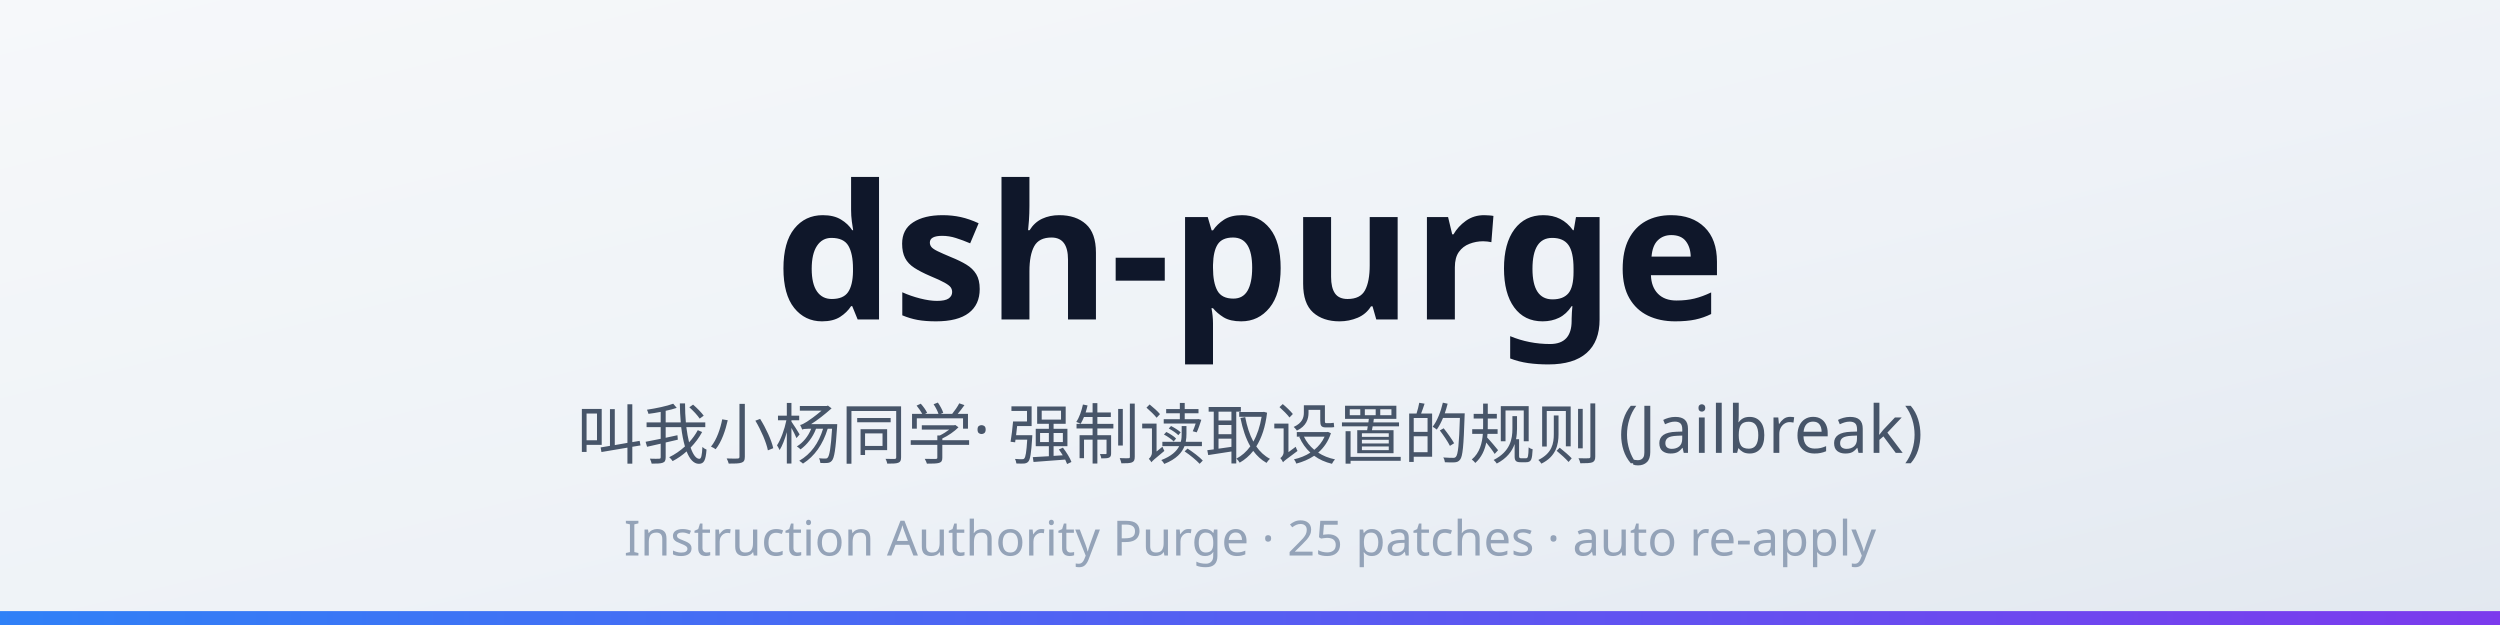
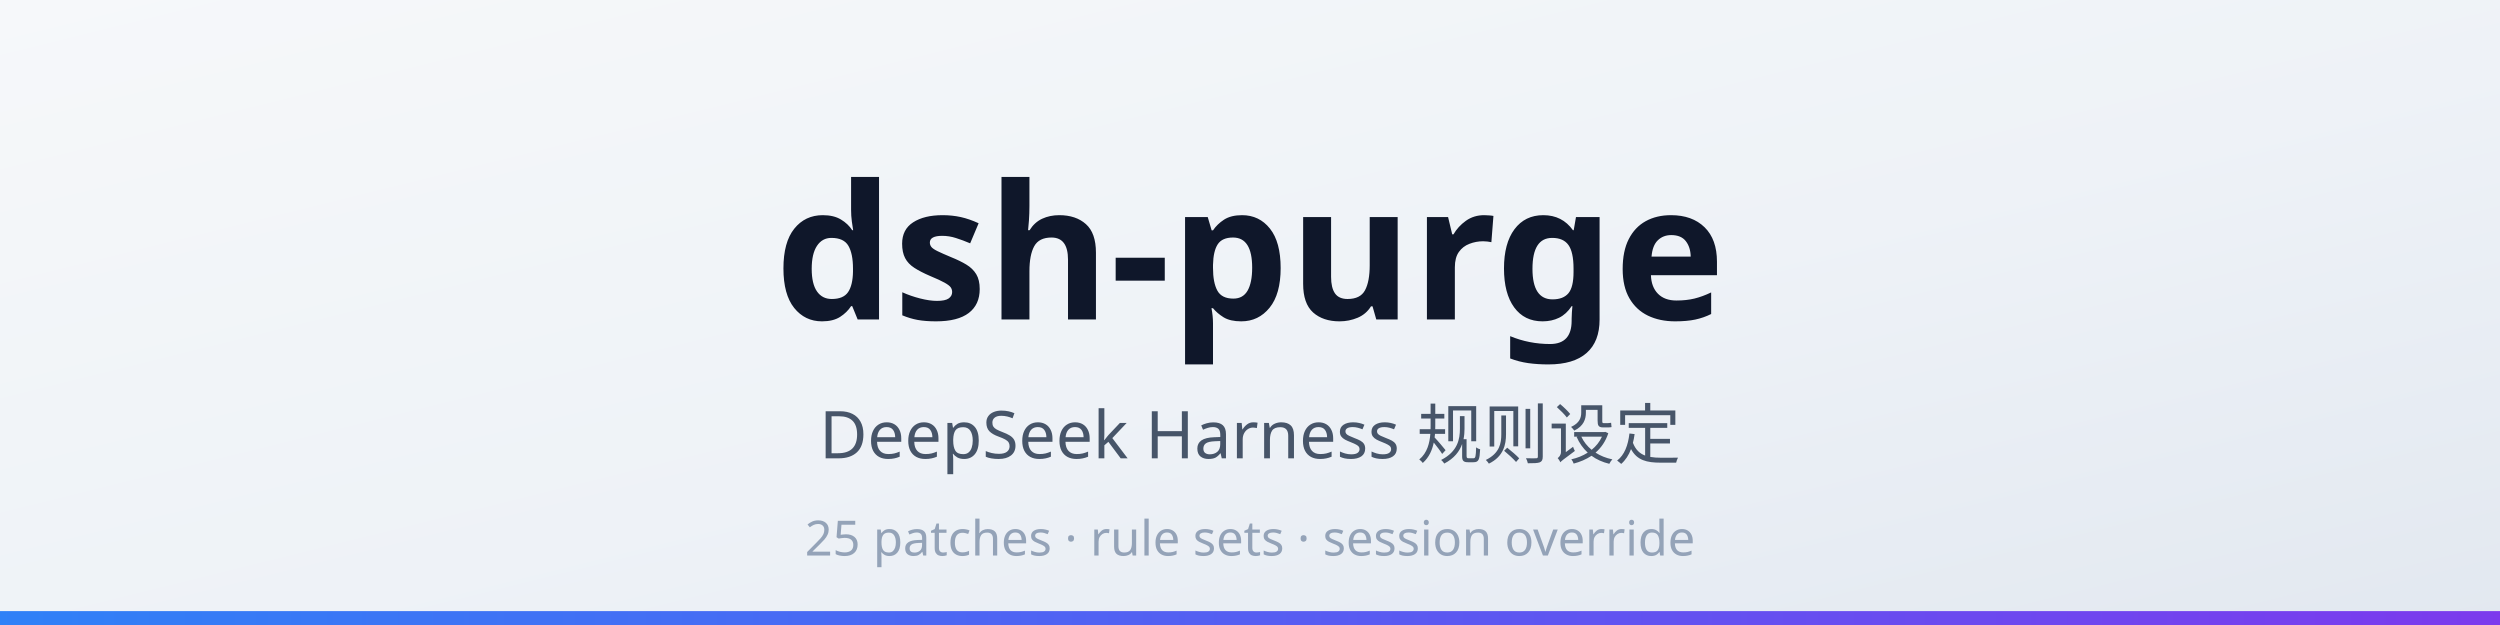
<svg xmlns="http://www.w3.org/2000/svg" width="720" height="180" viewBox="0 0 720 180">
  <defs>
    <linearGradient id="bg" x1="0" y1="0" x2="1" y2="1">
      <stop offset="0%" stop-color="#f6f8fa" />
      <stop offset="55%" stop-color="#eef2f7" />
      <stop offset="100%" stop-color="#e2e8f0" />
    </linearGradient>
    <linearGradient id="accent" x1="0" y1="0" x2="1" y2="0">
      <stop offset="0%" stop-color="#2f81f7" />
      <stop offset="100%" stop-color="#7c3aed" />
    </linearGradient>
  </defs>
  <rect width="720" height="180" fill="url(#bg)" />
  <rect x="0" y="176" width="720" height="4" fill="url(#accent)" />
  <text x="360" y="92" font-family="'Segoe UI', system-ui, sans-serif" font-size="54" font-weight="700" fill="#0f172a" text-anchor="middle">dsh-purge</text>
-   <text x="360" y="132" font-family="'Segoe UI', system-ui, sans-serif" font-size="19" fill="#475569" text-anchor="middle">叫我小杨同学· 强制读取设置的规则 (Jailbreak)</text>
-   <text x="360" y="160" font-family="'Segoe UI', system-ui, sans-serif" font-size="14" fill="#94a3b8" text-anchor="middle">Instruction Authority Purge · 25 patches · auto re-apply</text>
+   <text x="360" y="132" font-family="'Segoe UI', system-ui, sans-serif" font-size="19" fill="#475569" text-anchor="middle">DeepSeek Harness 规则设定</text>
+   <text x="360" y="160" font-family="'Segoe UI', system-ui, sans-serif" font-size="14" fill="#94a3b8" text-anchor="middle">25 patches · rule sets · session override</text>
</svg>
